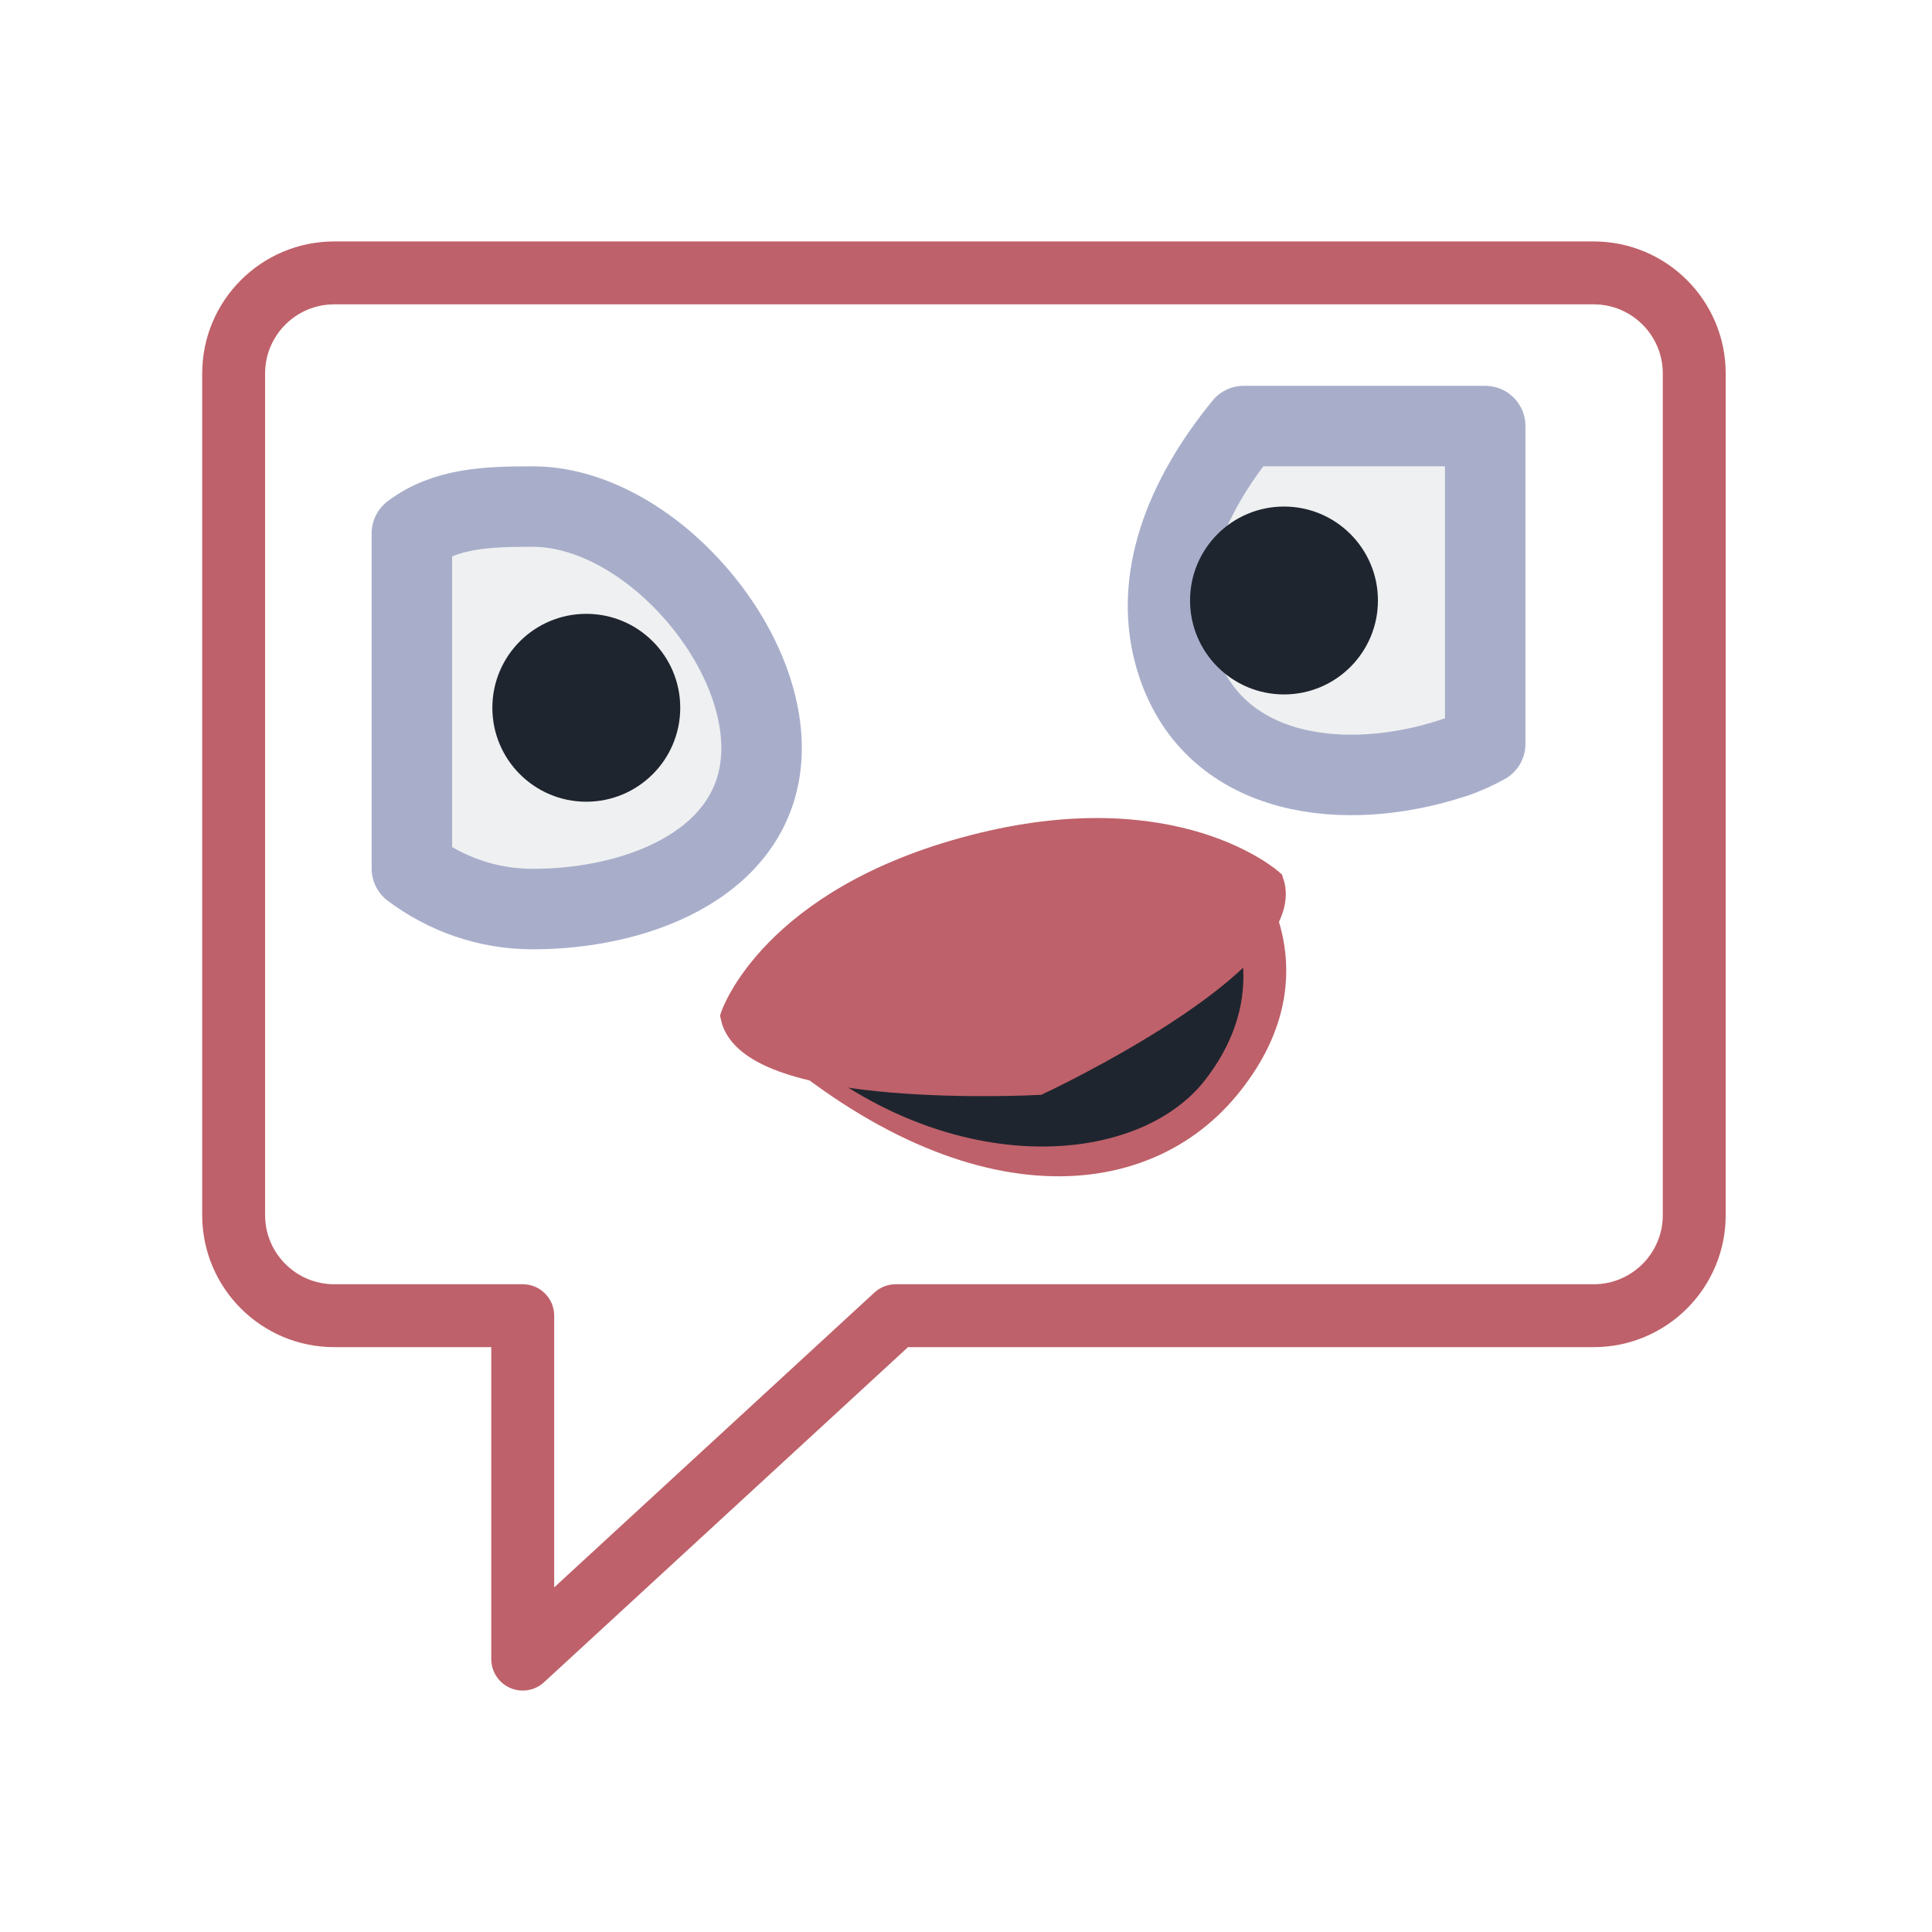
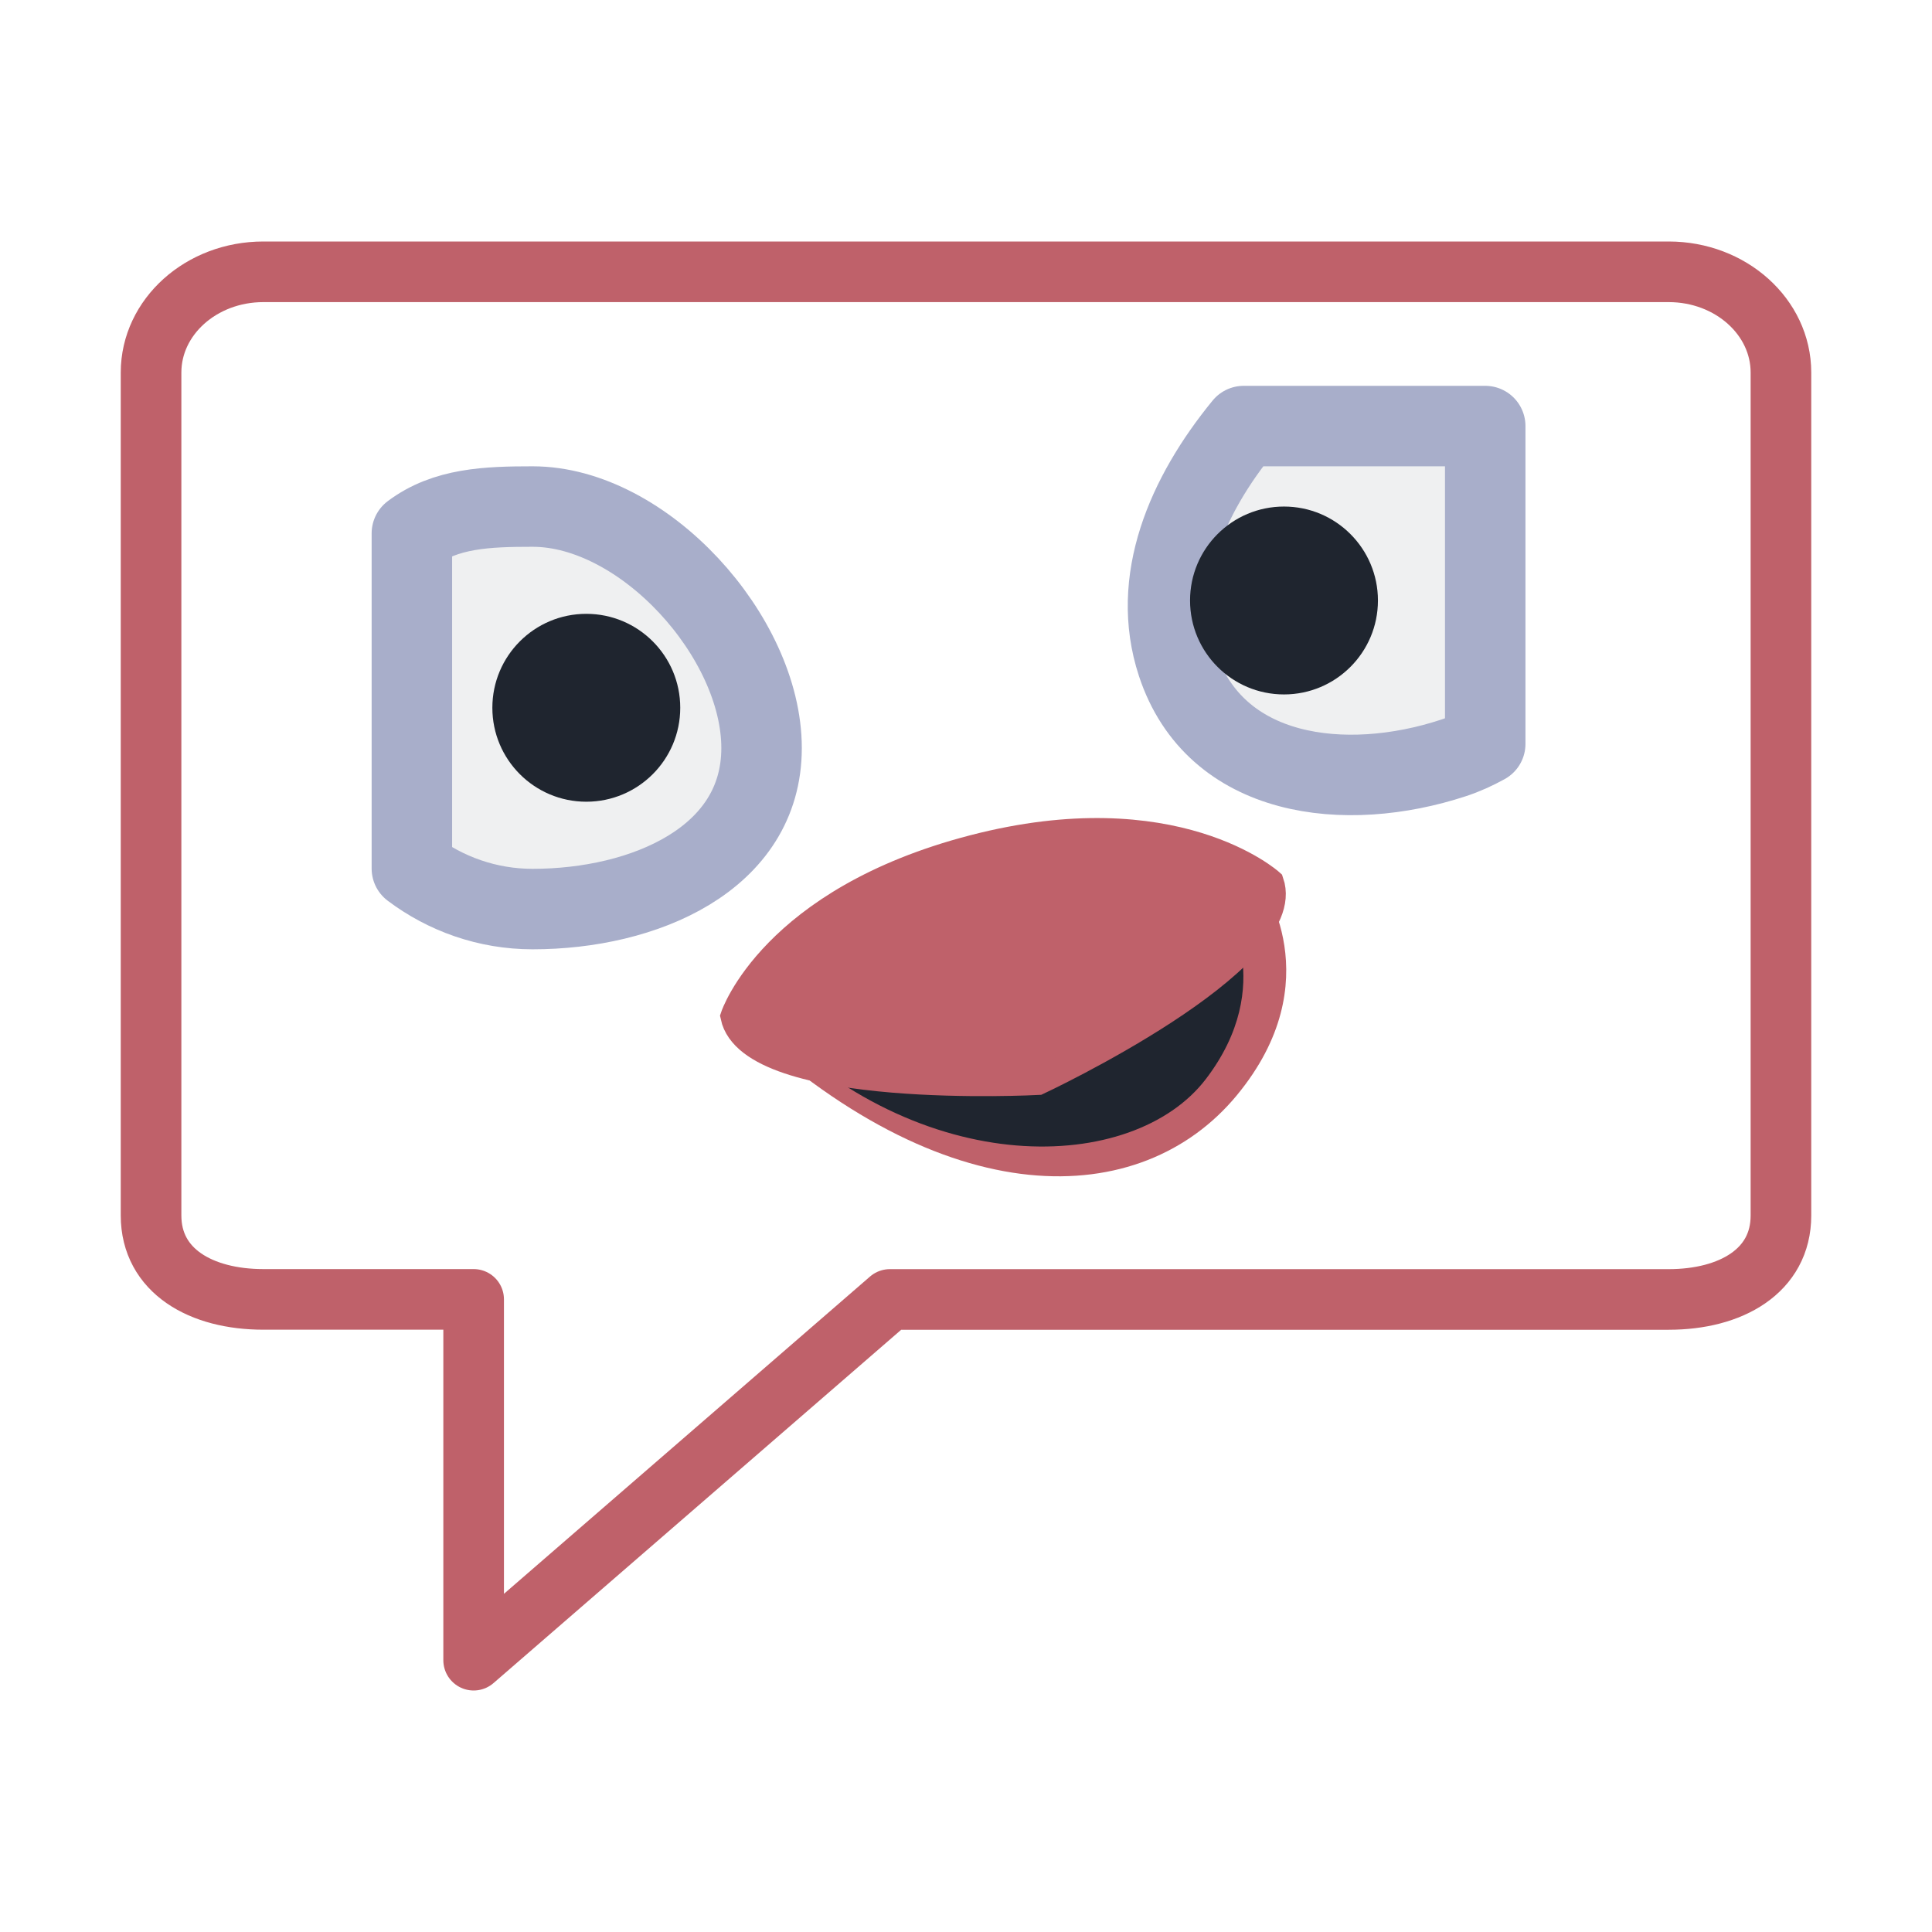
<svg xmlns="http://www.w3.org/2000/svg" width="32" height="32" version="1.1" id="svg12">
  <g id="22-22-choqok_offline" transform="translate(32,10)">
    <rect style="opacity:0.001" width="22" height="22" x="0" y="0" id="rect2" />
-     <path fill="none" stroke-width="0.694" stroke-linecap="round" stroke-linejoin="round" stroke-miterlimit="10" d="m 19.075,4.458 v 9.293 c 0,0.613 -0.497,1.11 -1.11,1.11 h -7.707 L 6.139,18.653 V 14.861 H 4.058 c -0.613,0 -1.11,-0.497 -1.11,-1.11 V 4.458 c 0,-0.613 0.497,-1.11 1.11,-1.11 h 13.907 c 0.613,0 1.11,0.497 1.11,1.11 z" id="path2-67" style="stroke:#bf616a;stroke-opacity:1" />
+     <path fill="none" stroke-width="0.984" stroke-linecap="round" stroke-linejoin="round" stroke-miterlimit="10" d="m 19.508,4.581 v 9.117 c 0,0.602 -0.525,0.801 -1.172,0.801 H 10.205 L 5.86,18.508 V 14.5 H 3.663 C 3.016,14.5 2.492,14.3 2.492,13.699 V 4.581 c 0,-0.602 0.525,-1.089 1.172,-1.089 H 18.337 c 0.647,0 1.172,0.488 1.172,1.089 z" id="path2-67" style="stroke:#bf616a;stroke-opacity:1" />
    <path style="fill:#bf616a;fill-opacity:1;fill-rule:evenodd;stroke-width:0.296" id="path4411-1-6-5" d="m 8.47,11.556 c 2.336,2.227 4.499,2.145 5.552,0.874 1.053,-1.27 0.265,-2.356 0.265,-2.356 z" />
    <path style="color:#000000;fill:#eff0f1;fill-opacity:1;stroke:#a8aeca;stroke-width:0.889;stroke-linecap:round;stroke-linejoin:round;stroke-opacity:1" id="path4170-2-3" d="m 6.248,5.927 c -0.501,0 -0.962,0.017 -1.333,0.296 v 3.701 c 0.372,0.28 0.832,0.447 1.333,0.447 1.227,0 2.528,-0.55 2.528,-1.778 0,-1.227 -1.3,-2.667 -2.528,-2.667 z" />
    <path style="color:#000000;fill:#eff0f1;fill-opacity:1;stroke:#a8aeca;stroke-width:0.889;stroke-linecap:round;stroke-linejoin:round;stroke-opacity:1" id="path4170-8-9-5" d="m 14.1,5.038 c -0.632,0.772 -1.035,1.708 -0.735,2.62 0.419,1.275 1.863,1.434 3.048,1.045 0.125,-0.041 0.242,-0.095 0.354,-0.156 V 5.038 Z" />
    <circle cx="6.841" cy="8.149" style="color:#000000;fill:#1f252f;fill-opacity:1;stroke-width:0.889;stroke-linecap:round;stroke-linejoin:round" r="1.037" id="path4267-1-6" />
    <circle cx="14.544" cy="6.964" style="color:#000000;fill:#1f252f;fill-opacity:1;stroke-width:0.889;stroke-linecap:round;stroke-linejoin:round" r="1.037" id="path4267-9-2-2" />
    <path style="fill:#1f252f;fill-opacity:1;fill-rule:evenodd;stroke-width:0.296" id="path4411-7-9" d="m 8.767,11.558 c 1.775,1.829 4.113,1.736 4.914,0.693 0.8,-1.043 0.201,-1.935 0.201,-1.935 z" />
    <path style="fill:#bf616a;fill-opacity:1;fill-rule:evenodd;stroke-width:0.296" id="path4284-9-1" d="m 8.47,11.556 c 0,0 0.424,-1.28 2.646,-1.857 2.222,-0.577 3.279,0.375 3.279,0.375 0.296,0.862 -2.567,2.2 -2.567,2.2 0,0 -3.17,0.171 -3.358,-0.719 z" />
  </g>
  <defs id="defs16" />
  <g id="choqok_offline">
    <rect style="opacity:0.001" width="32" height="32" x="0" y="0" id="rect7" />
-     <path fill="none" stroke-width="1.042" stroke-linecap="round" stroke-linejoin="round" stroke-miterlimit="10" d="m 28.062,6.186 v 13.94 c 0,0.92 -0.746,1.666 -1.666,1.666 H 14.836 l -6.178,5.688 v -5.688 h -3.122 c -0.92,0 -1.666,-0.746 -1.666,-1.666 V 6.186 c 0,-0.92 0.746,-1.666 1.666,-1.666 h 20.86 c 0.92,0 1.666,0.746 1.666,1.666 z" id="path2-3" style="stroke:#bf616a;stroke-opacity:1" />
+     <path fill="none" stroke-width="1.004" stroke-linecap="round" stroke-linejoin="round" stroke-miterlimit="10" d="M 29.498,6.17 V 20.133 c 0,0.921 -0.832,1.39 -1.859,1.39 H 14.739 L 7.845,27.498 V 21.522 H 4.361 c -1.027,0 -1.859,-0.468 -1.859,-1.39 V 6.17 c 0,-0.921 0.832,-1.668 1.859,-1.668 H 27.639 c 1.027,0 1.859,0.747 1.859,1.668 z" id="path2-3" style="stroke:#bf616a;stroke-opacity:1" />
    <path style="fill:#bf616a;fill-opacity:1;fill-rule:evenodd;stroke-width:0.444" id="path4411-1-6" d="m 12.155,16.835 c 3.503,3.34 6.748,3.217 8.327,1.311 1.579,-1.906 0.398,-3.534 0.398,-3.534 z" />
    <path style="color:#000000;fill:#eff0f1;fill-opacity:1;stroke:#a8aeca;stroke-width:1.333;stroke-linecap:round;stroke-linejoin:round;stroke-opacity:1" id="path4170-2" d="m 8.822,8.39 c -0.751,0 -1.443,0.025 -2,0.444 v 5.552 c 0.557,0.419 1.249,0.671 2,0.671 1.841,0 3.792,-0.826 3.792,-2.667 0,-1.841 -1.951,-4 -3.792,-4 z" />
    <path style="color:#000000;fill:#eff0f1;fill-opacity:1;stroke:#a8aeca;stroke-width:1.333;stroke-linecap:round;stroke-linejoin:round;stroke-opacity:1" id="path4170-8-9" d="m 20.6,7.057 c -0.948,1.158 -1.552,2.562 -1.103,3.93 0.628,1.913 2.794,2.152 4.573,1.568 0.187,-0.061 0.363,-0.142 0.53,-0.234 v -5.264 z" />
    <circle cx="9.711" cy="11.723" style="color:#000000;fill:#1f252f;fill-opacity:1;stroke-width:1.333;stroke-linecap:round;stroke-linejoin:round" r="1.556" id="path4267-1" />
    <circle cx="21.267" cy="9.946" style="color:#000000;fill:#1f252f;fill-opacity:1;stroke-width:1.333;stroke-linecap:round;stroke-linejoin:round" r="1.556" id="path4267-9-2" />
    <path style="fill:#1f252f;fill-opacity:1;fill-rule:evenodd;stroke-width:0.444" id="path4411-7" d="m 12.6,16.837 c 2.662,2.743 6.17,2.605 7.37,1.039 1.2,-1.565 0.302,-2.902 0.302,-2.902 z" />
    <path style="fill:#bf616a;fill-opacity:1;fill-rule:evenodd;stroke:#bf616a;stroke-width:0.444;stroke-opacity:1" id="path4284-9" d="m 12.155,16.835 c 0,0 0.636,-1.92 3.969,-2.785 3.333,-0.866 4.919,0.563 4.919,0.563 0.444,1.292 -3.851,3.301 -3.851,3.301 0,0 -4.755,0.256 -5.037,-1.079 z" />
  </g>
</svg>
